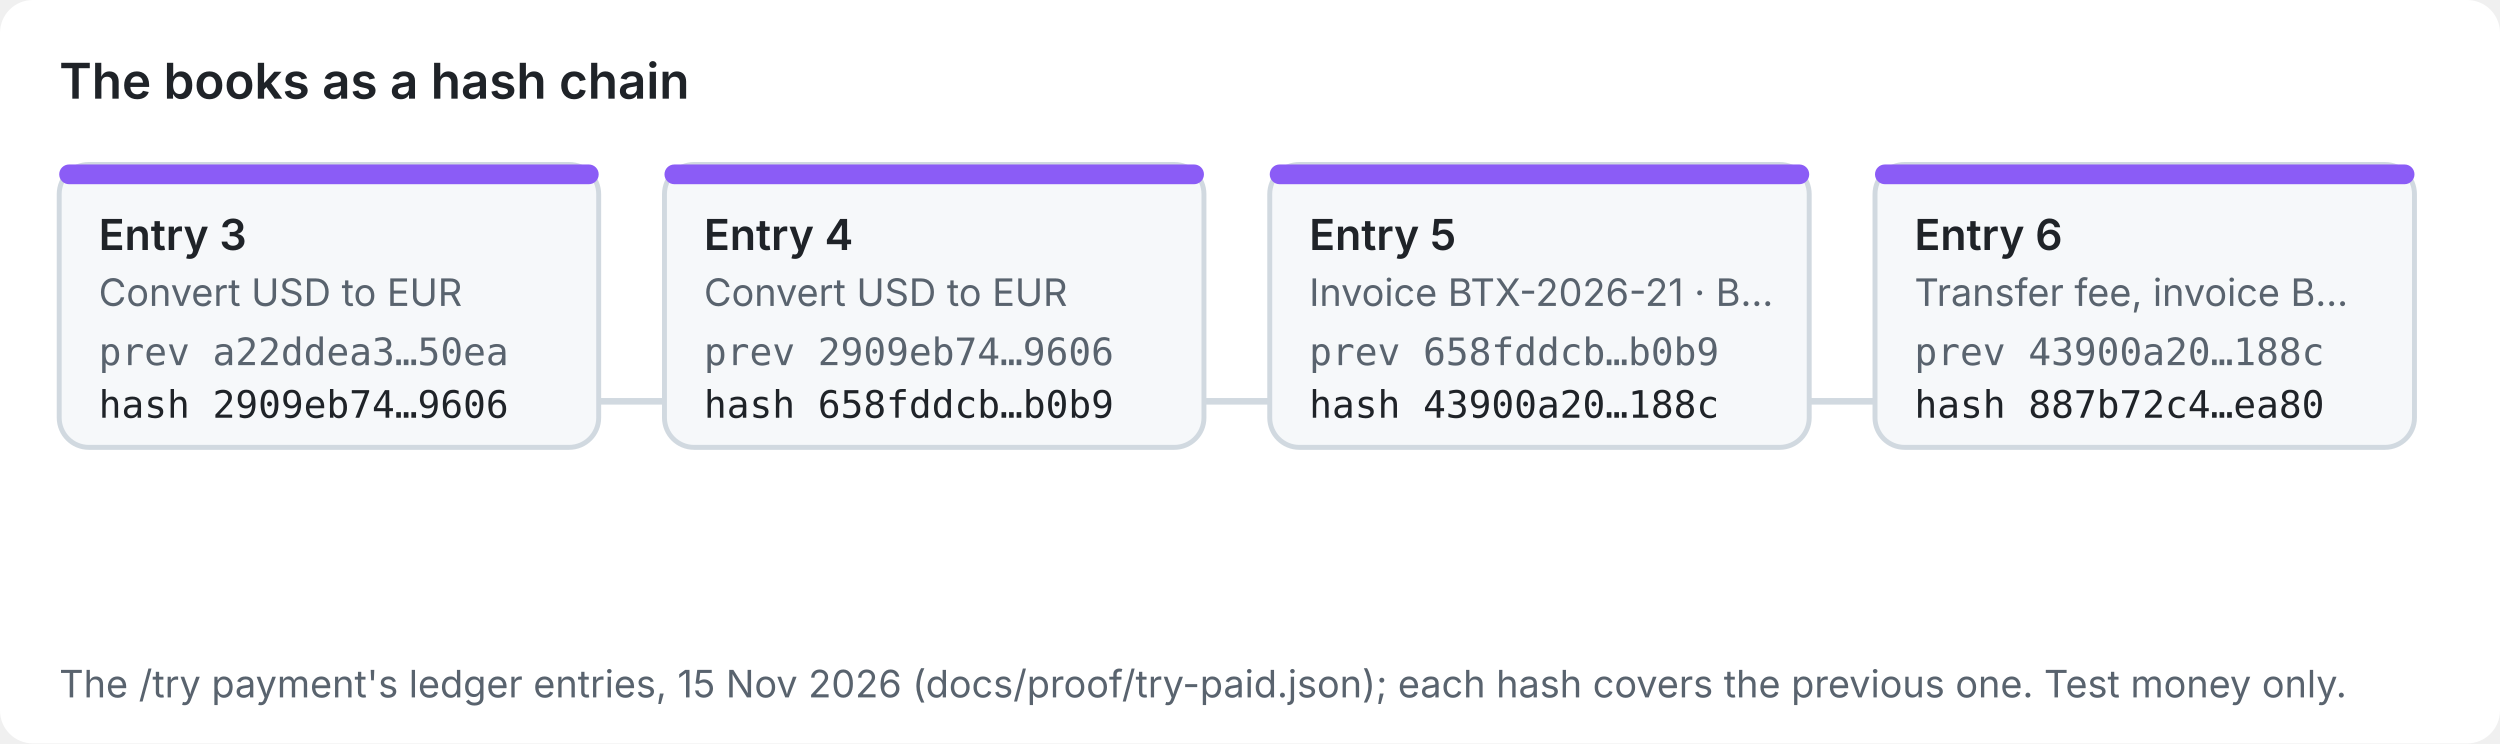
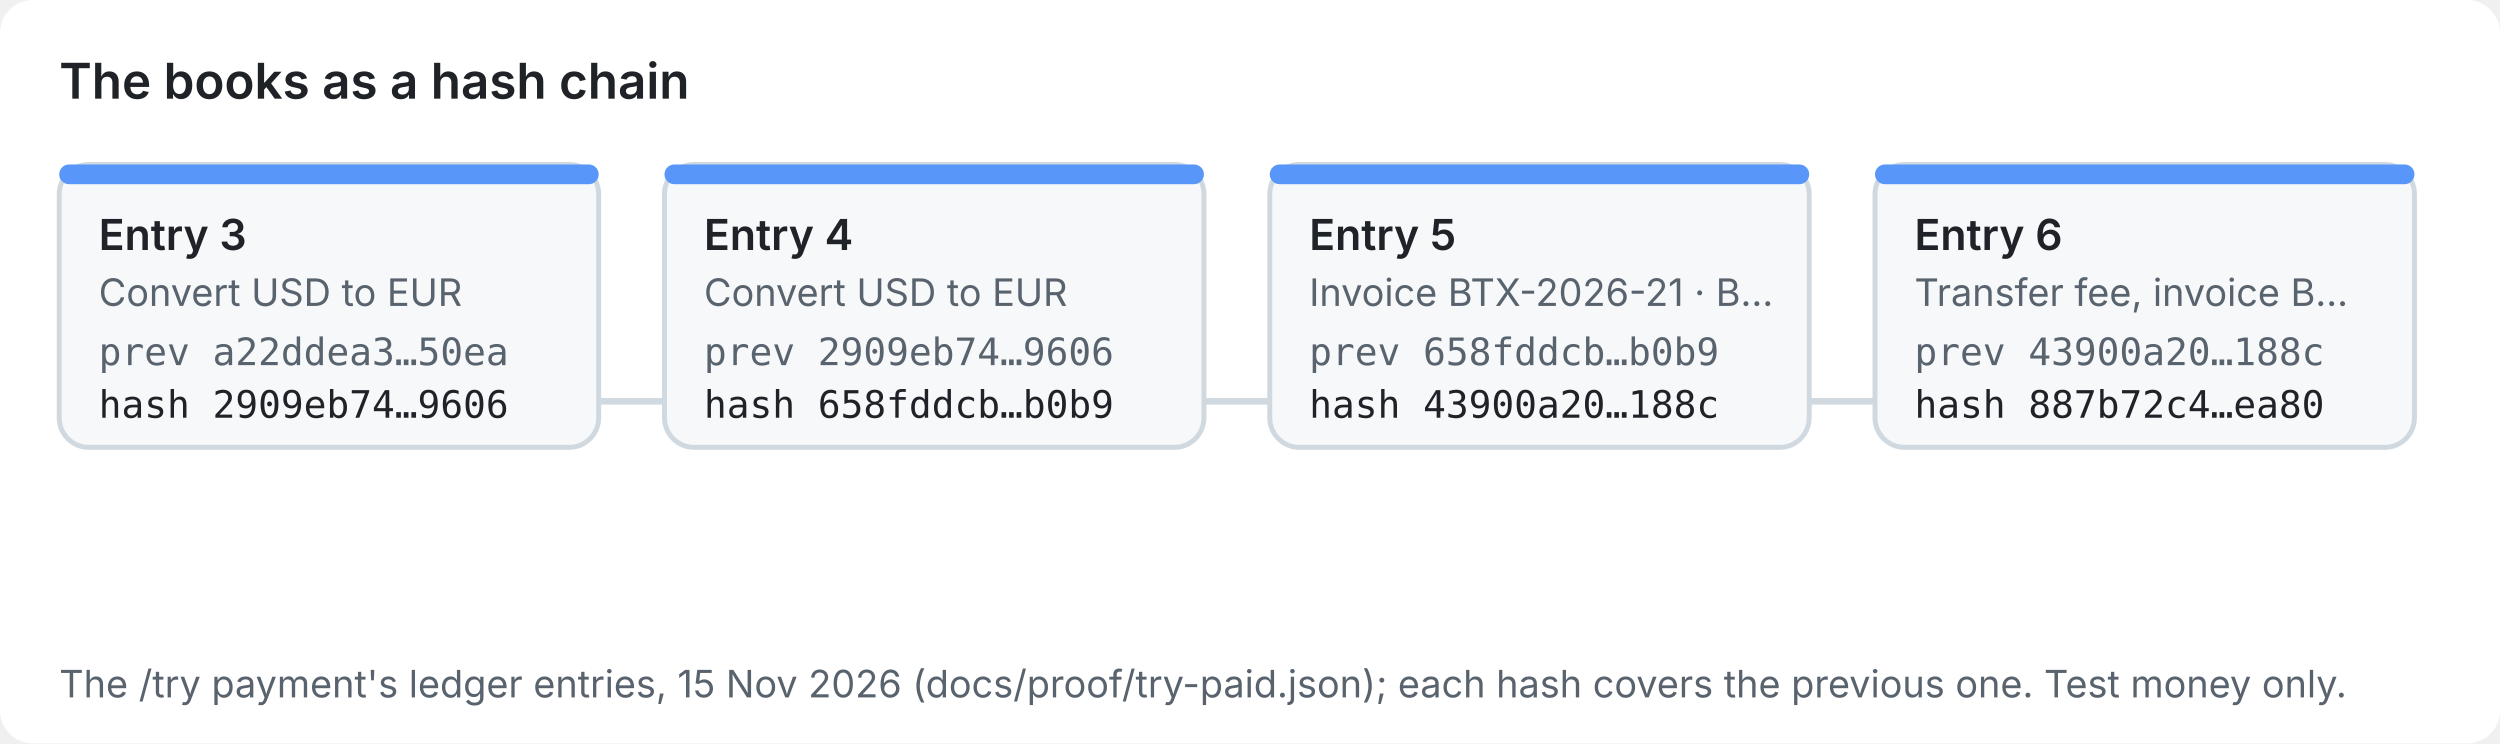
<svg xmlns="http://www.w3.org/2000/svg" width="760" height="226" viewBox="0 0 760 226" role="img" aria-label="The books as a hash chain: entries 3, 4, 5, 6 of the /try payment, each hash over the previous one; change one entry and every hash after it breaks. Test money only.">
  <style>
text{font-family:system-ui,-apple-system,"Segoe UI",sans-serif}
.bg{fill:#ffffff}.card{fill:#f6f8fa;stroke:#d1d9e0}.ink{fill:#1f2328}.muted{fill:#59636e}.line{stroke:#d1d9e0;fill:none}.rose{fill:#be123c}
.t{font-size:15px;font-weight:600}.l{font-size:13px;font-weight:600}.s{font-size:11.5px}.m{font-family:ui-monospace,SFMono-Regular,Menlo,monospace;font-size:11.5px}
.e{animation:e 9s ease-out infinite}
@keyframes e{0%{opacity:0;transform:translateY(8px)}8%,100%{opacity:1;transform:translateY(0)}}
.x{opacity:0;animation:x 9s linear infinite}
@keyframes x{0%,62%{opacity:0}68%,94%{opacity:1}100%{opacity:0}}
@media (prefers-reduced-motion: reduce){*{animation:none!important}}
</style>
  <rect class="bg" width="760" height="226" rx="10" />
  <text class="ink t" x="18" y="30">The books as a hash chain</text>
  <path class="line" d="M182 122h20" stroke-width="2" />
  <path class="line" d="M366 122h20" stroke-width="2" />
  <path class="line" d="M550 122h20" stroke-width="2" />
  <g class="e" style="animation-delay:0.0s">
    <rect class="card" x="18" y="50" width="164" height="86" rx="9" stroke-width="1.5" />
-     <rect x="18" y="50" width="164" height="6" rx="3" fill="#8b5cf6" />
+     <rect x="18" y="50" width="164" height="6" rx="3" fill="#5996f9" />
    <text class="ink l" x="30" y="76">Entry 3</text>
    <text class="muted s" x="30" y="93">Convert USD to EUR</text>
    <text class="muted m" x="30" y="111">prev a22ddea3…50ea</text>
    <text class="ink m" x="30" y="127">hash 2909eb74…9606</text>
  </g>
  <g class="e" style="animation-delay:1.2s">
    <rect class="card" x="202" y="50" width="164" height="86" rx="9" stroke-width="1.5" />
-     <rect x="202" y="50" width="164" height="6" rx="3" fill="#8b5cf6" />
+     <rect x="202" y="50" width="164" height="6" rx="3" fill="#5996f9" />
    <text class="ink l" x="214" y="76">Entry 4</text>
    <text class="muted s" x="214" y="93">Convert USD to EUR</text>
    <text class="muted m" x="214" y="111">prev 2909eb74…9606</text>
    <text class="ink m" x="214" y="127">hash 658fddcb…b0b9</text>
  </g>
  <g class="e" style="animation-delay:2.4s">
    <rect class="card" x="386" y="50" width="164" height="86" rx="9" stroke-width="1.5" />
-     <rect x="386" y="50" width="164" height="6" rx="3" fill="#8b5cf6" />
+     <rect x="386" y="50" width="164" height="6" rx="3" fill="#5996f9" />
    <text class="ink l" x="398" y="76">Entry 5</text>
    <text class="muted s" x="398" y="93">Invoice BTX-2026-21 · B…</text>
    <text class="muted m" x="398" y="111">prev 658fddcb…b0b9</text>
    <text class="ink m" x="398" y="127">hash 43900a20…188c</text>
  </g>
  <g class="e" style="animation-delay:3.6s">
    <rect class="card" x="570" y="50" width="164" height="86" rx="9" stroke-width="1.5" />
-     <rect x="570" y="50" width="164" height="6" rx="3" fill="#8b5cf6" />
+     <rect x="570" y="50" width="164" height="6" rx="3" fill="#5996f9" />
    <text class="ink l" x="582" y="76">Entry 6</text>
    <text class="muted s" x="582" y="93">Transfer fee, invoice B…</text>
    <text class="muted m" x="582" y="111">prev 43900a20…188c</text>
    <text class="ink m" x="582" y="127">hash 887b72c4…ea80</text>
  </g>
  <g class="x">
    <rect x="202" y="50" width="164" height="86" rx="9" fill="none" stroke="#f43f5e" stroke-width="2.5" />
    <text x="284" y="156" text-anchor="middle" class="l rose">edited</text>
    <rect x="386" y="50" width="164" height="86" rx="9" fill="none" stroke="#f43f5e" stroke-width="2.5" stroke-dasharray="5 4" />
    <text x="468" y="156" text-anchor="middle" class="s rose">hash no longer matches</text>
    <rect x="570" y="50" width="164" height="86" rx="9" fill="none" stroke="#f43f5e" stroke-width="2.5" stroke-dasharray="5 4" />
    <text x="652" y="156" text-anchor="middle" class="s rose">hash no longer matches</text>
    <text class="l rose" x="18" y="184">Change one entry and every hash after it breaks.</text>
  </g>
  <text class="muted s" x="18" y="212">The /try payment's ledger entries, 15 Nov 2026 (docs/proof/try-paid.json); each hash covers the previous one. Test money only.</text>
</svg>
